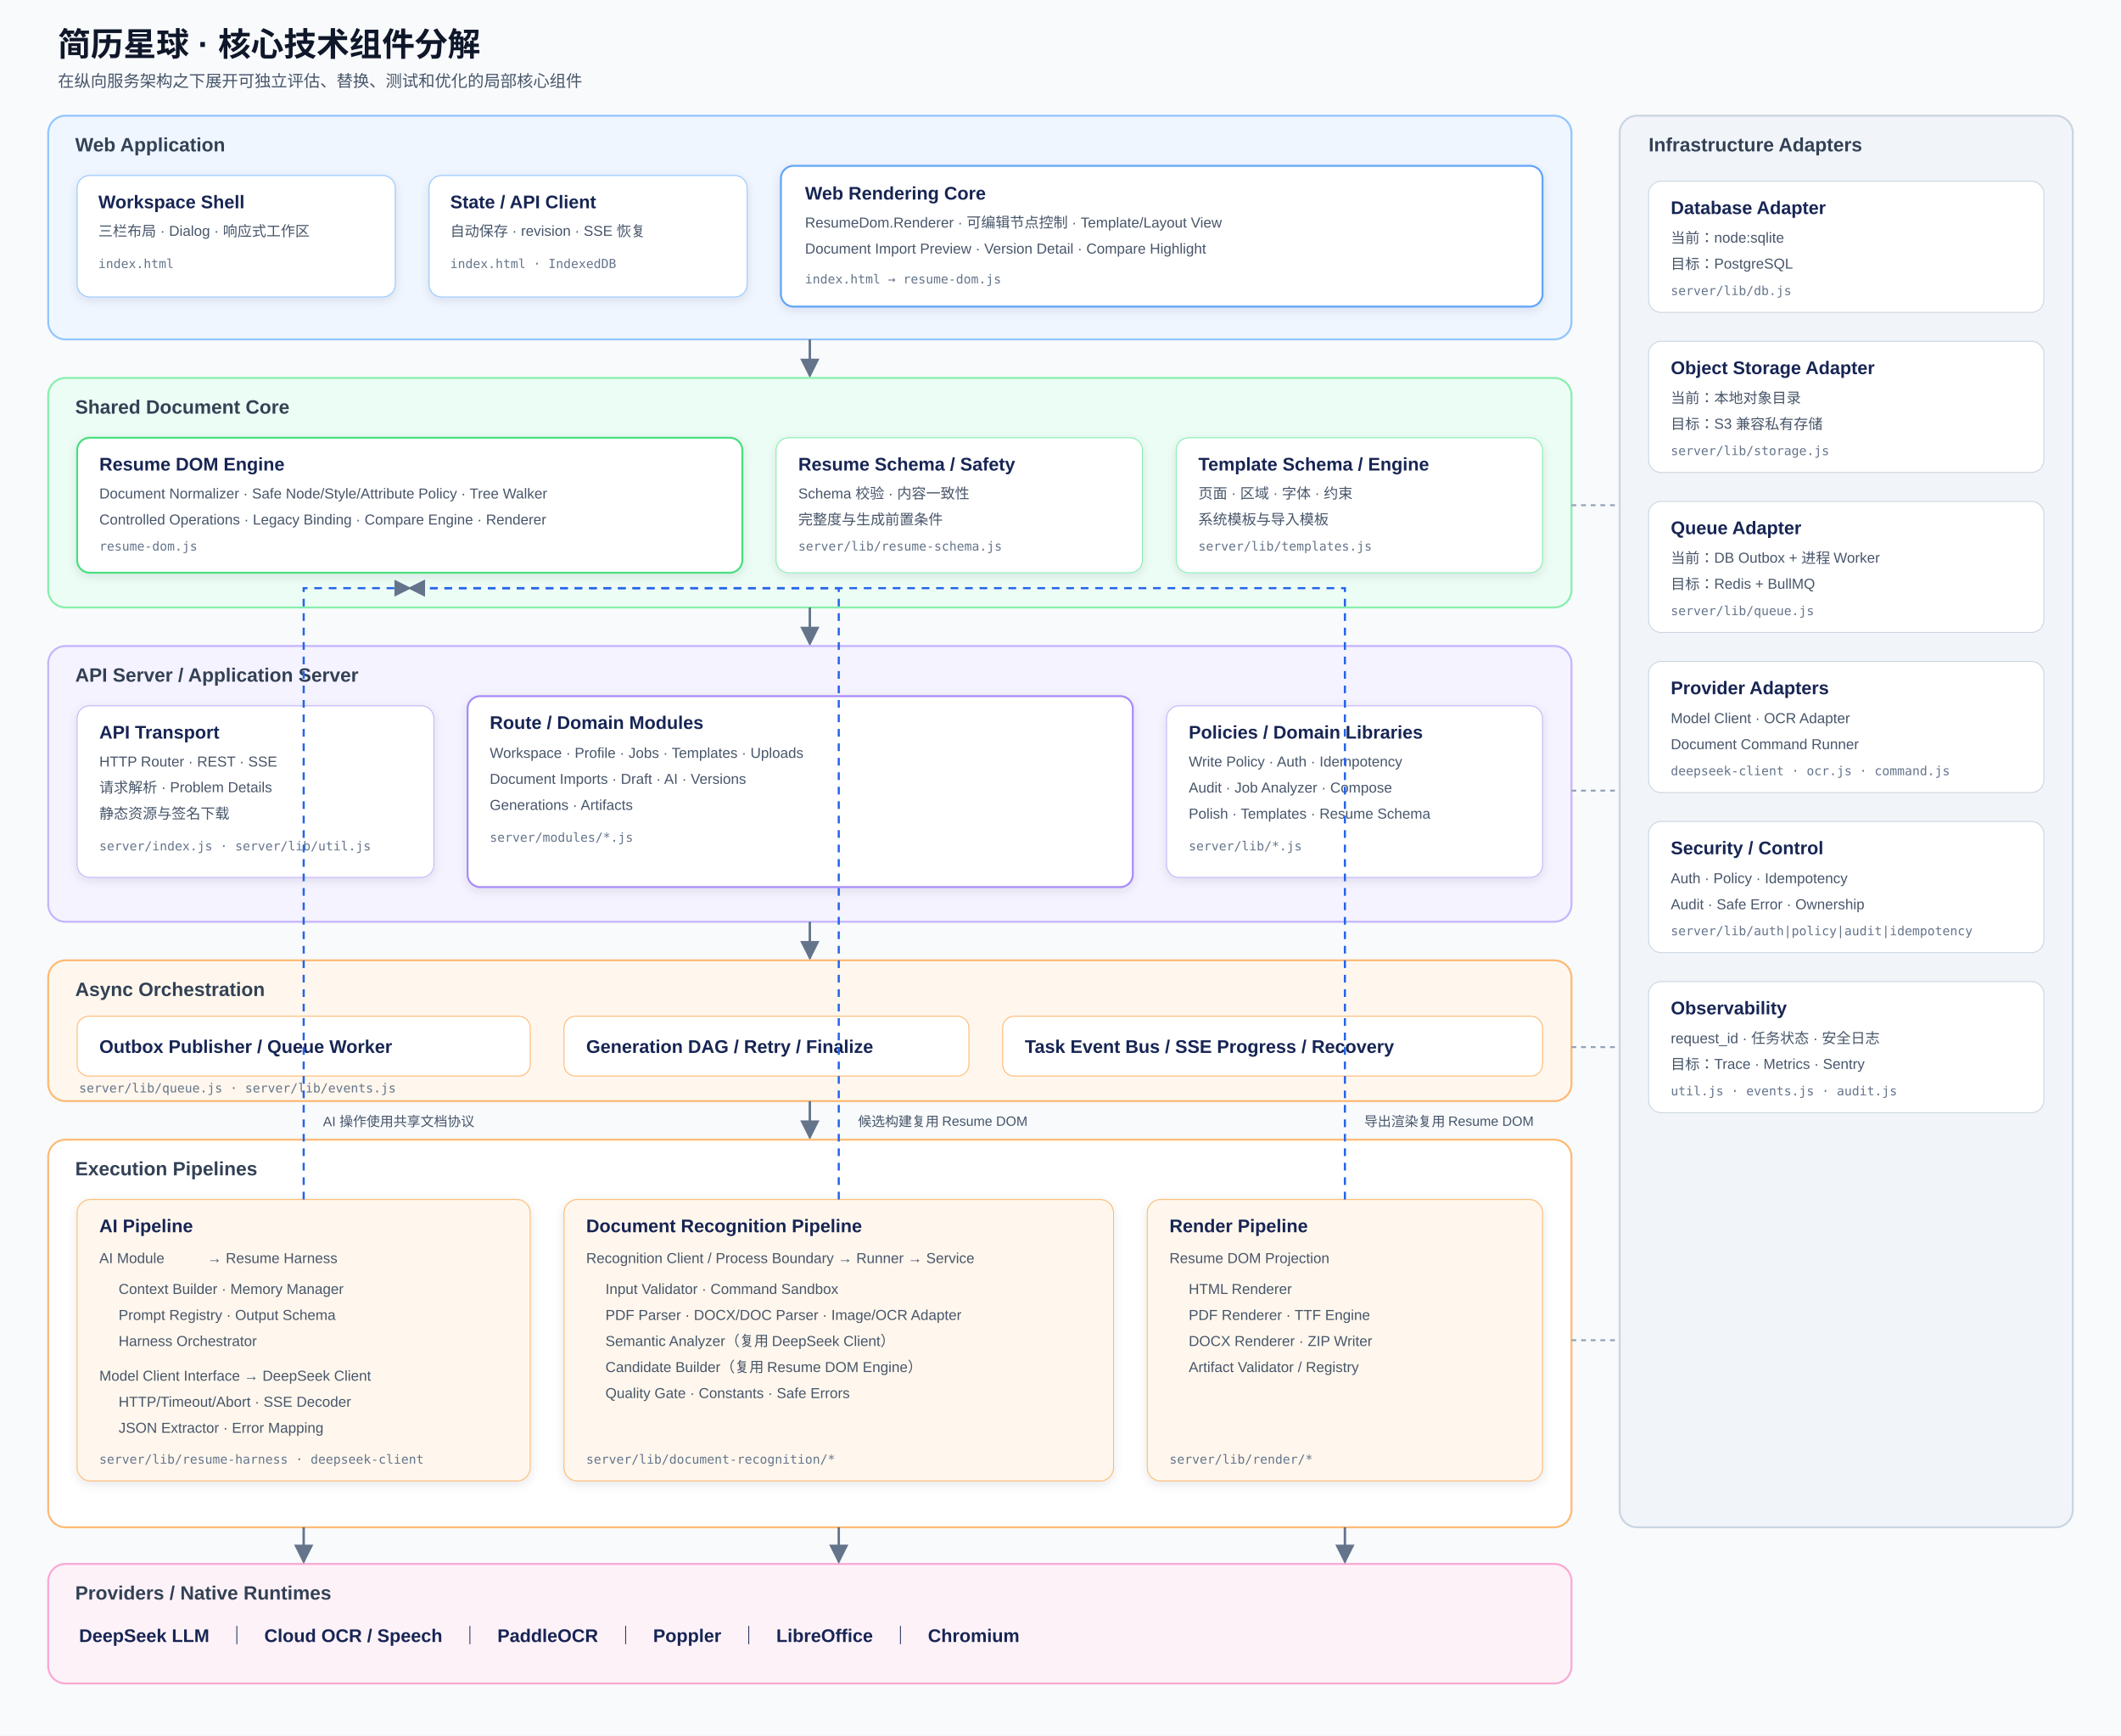
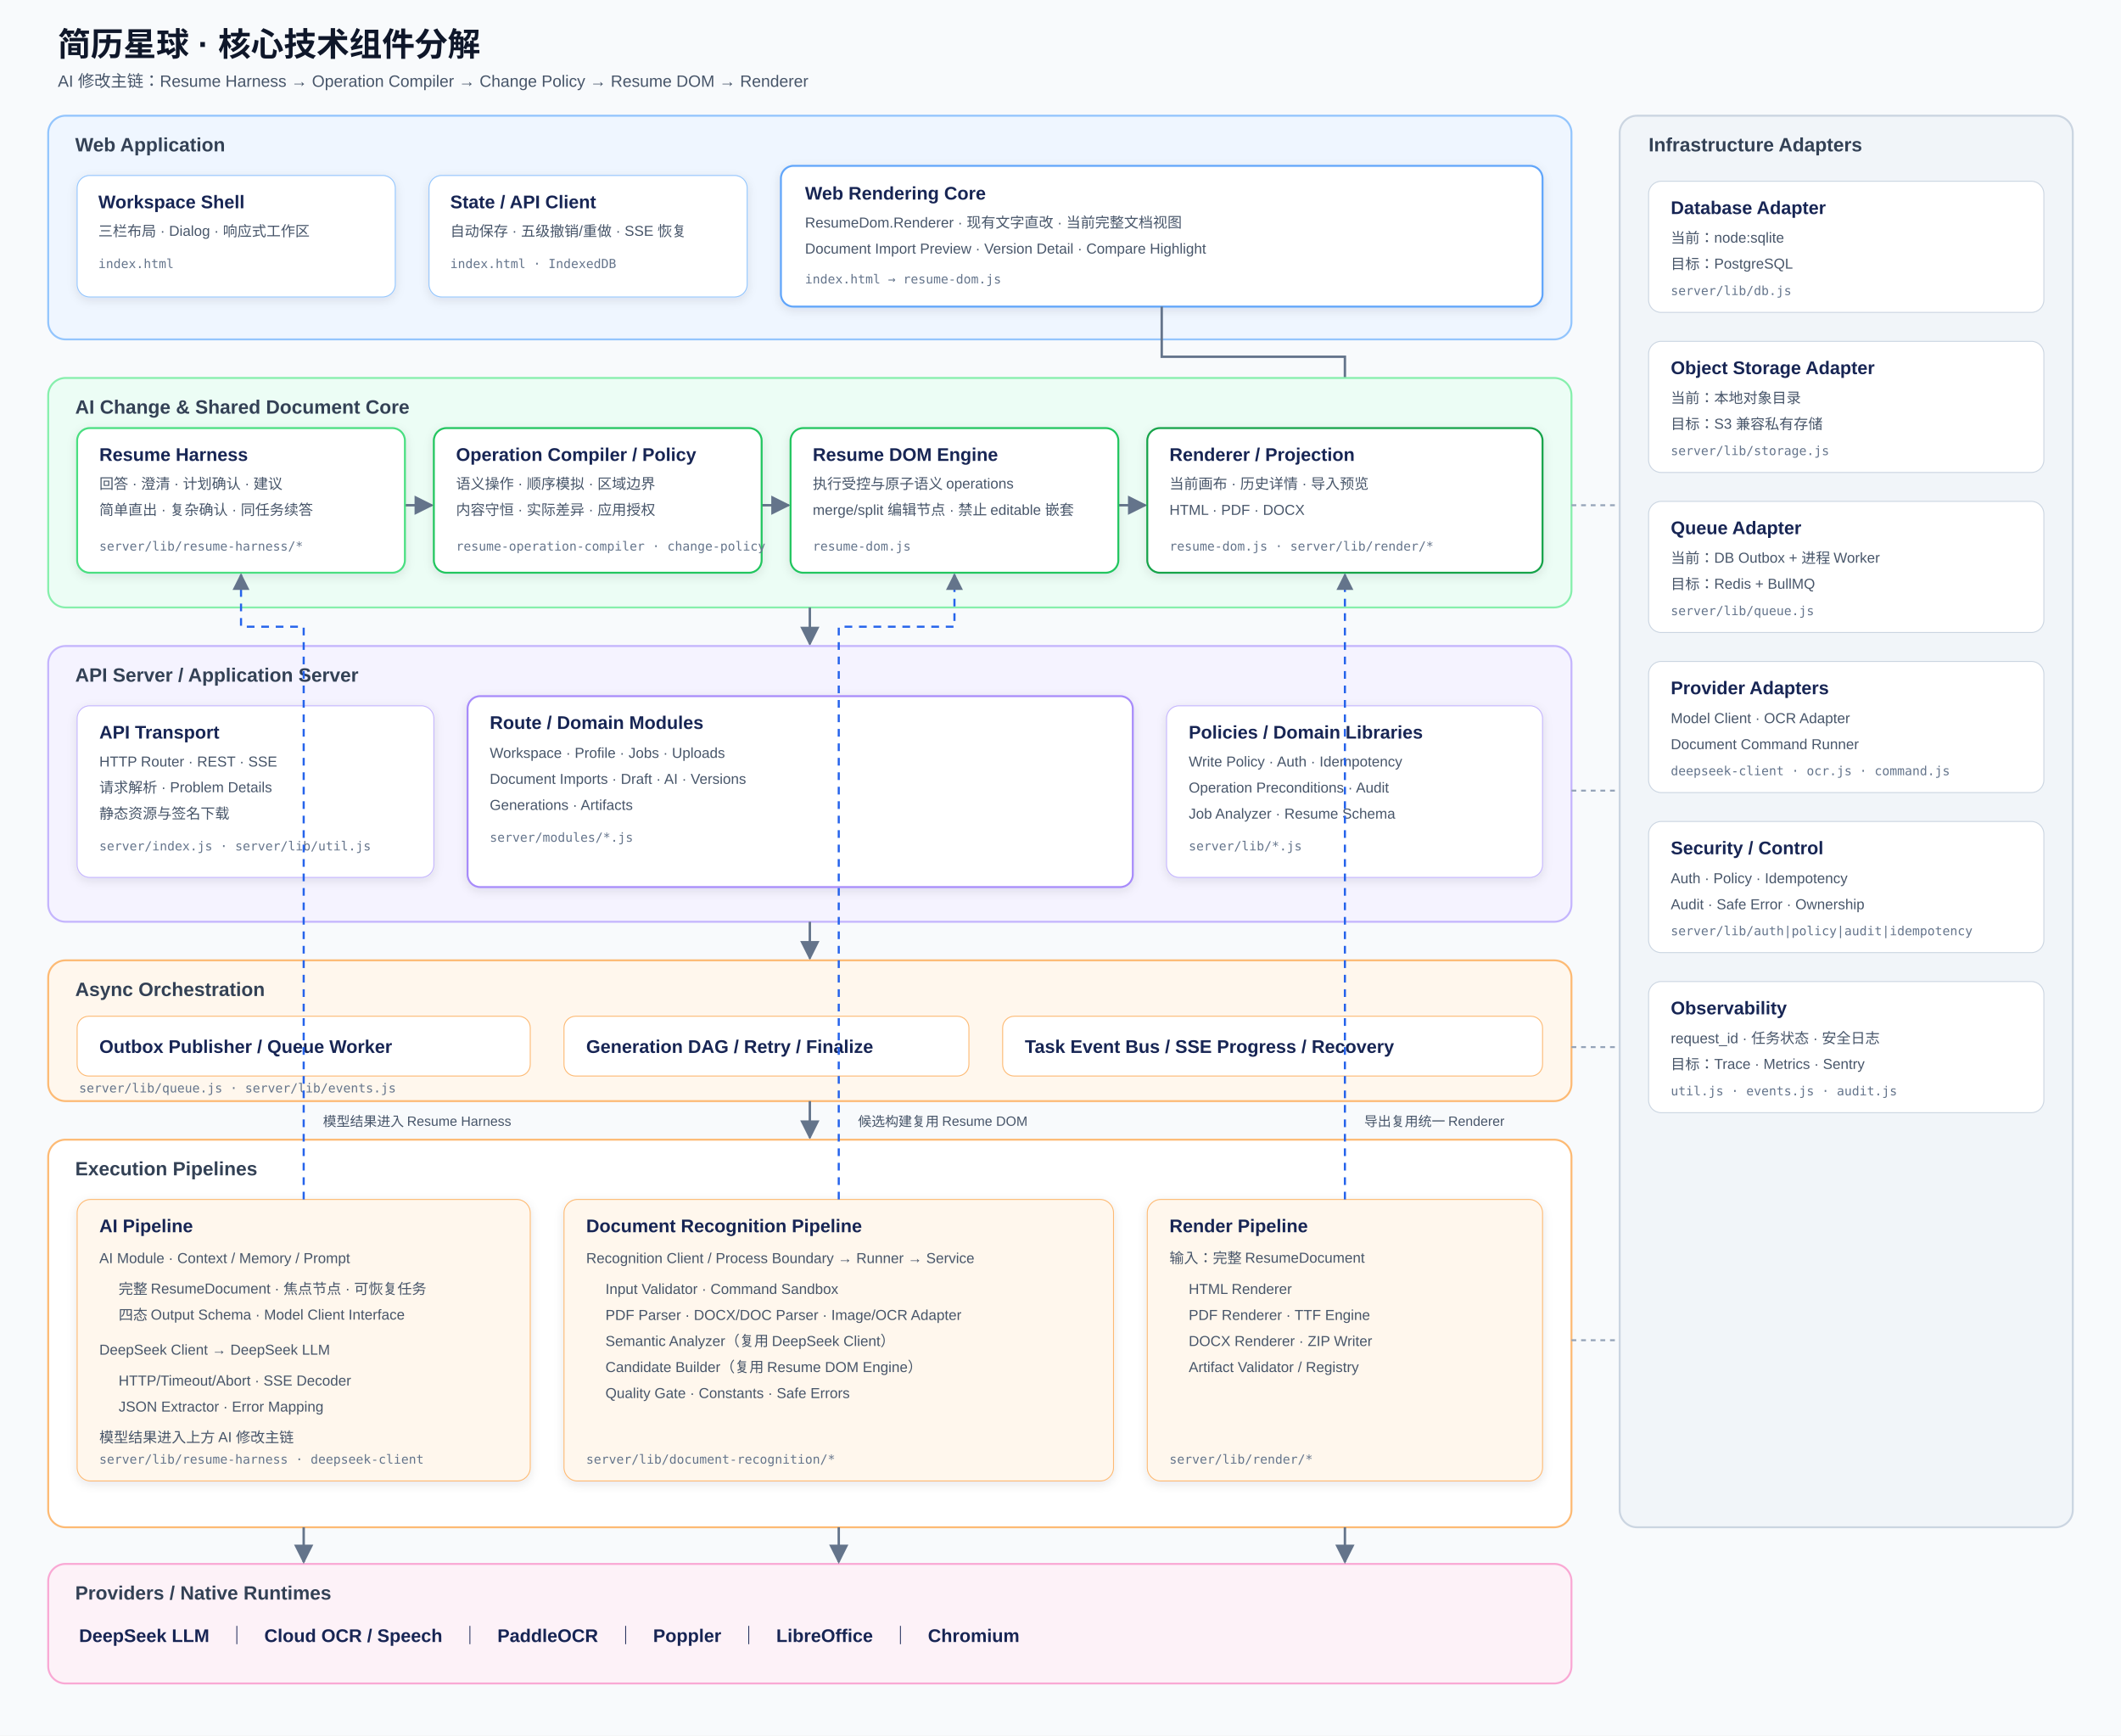
<svg xmlns="http://www.w3.org/2000/svg" width="2200" height="1800" viewBox="0 0 2200 1800" role="img" aria-labelledby="title desc">
  <defs>
    <marker id="arrow" viewBox="0 0 10 10" refX="9" refY="5" markerWidth="8" markerHeight="8" orient="auto-start-reverse">
      <path d="M0 0L10 5L0 10Z" fill="#64748b" />
    </marker>
    <filter id="shadow" x="-10%" y="-10%" width="120%" height="130%">
      <feDropShadow dx="0" dy="3" stdDeviation="5" flood-color="#0f172a" flood-opacity=".1" />
    </filter>
    <style>
      .title{font:700 34px 'Noto Sans SC','Microsoft YaHei',Arial,sans-serif;fill:#0f172a}.subtitle{font:400 17px 'Noto Sans SC','Microsoft YaHei',Arial,sans-serif;fill:#475569}.zone{font:700 20px 'Noto Sans SC','Microsoft YaHei',Arial,sans-serif;fill:#334155}.card-title{font:700 19px 'Noto Sans SC','Microsoft YaHei',Arial,sans-serif;fill:#172554}.body{font:400 15px 'Noto Sans SC','Microsoft YaHei',Arial,sans-serif;fill:#475569}.path{font:400 13px ui-monospace,SFMono-Regular,Consolas,monospace;fill:#64748b}.small{font:400 14px 'Noto Sans SC','Microsoft YaHei',Arial,sans-serif;fill:#475569}.arrow{fill:none;stroke:#64748b;stroke-width:2.5;marker-end:url(#arrow)}.dash{fill:none;stroke:#2563eb;stroke-width:2.2;stroke-dasharray:8 7;marker-end:url(#arrow)}.support{fill:none;stroke:#94a3b8;stroke-width:2;stroke-dasharray:5 5}
    </style>
  </defs>
  <rect width="2200" height="1800" fill="#f8fafc" />
  <text x="60" y="58" class="title">简历星球 · 核心技术组件分解</text>
-   <text x="60" y="90" class="subtitle">在纵向服务架构之下展开可独立评估、替换、测试和优化的局部核心组件</text>
+   <text x="60" y="90" class="subtitle">AI 修改主链：Resume Harness → Operation Compiler → Change Policy → Resume DOM → Renderer</text>
  <rect x="50" y="120" width="1580" height="232" rx="18" fill="#eff6ff" stroke="#93c5fd" stroke-width="2" />
  <text x="78" y="157" class="zone">Web Application</text>
  <rect x="80" y="182" width="330" height="126" rx="13" fill="#fff" stroke="#93c5fd" filter="url(#shadow)" />
  <text x="102" y="216" class="card-title">Workspace Shell</text>
  <text x="102" y="245" class="body">三栏布局 · Dialog · 响应式工作区</text>
  <text x="102" y="278" class="path">index.html</text>
  <rect x="445" y="182" width="330" height="126" rx="13" fill="#fff" stroke="#93c5fd" filter="url(#shadow)" />
  <text x="467" y="216" class="card-title">State / API Client</text>
-   <text x="467" y="245" class="body">自动保存 · revision · SSE 恢复</text>
+   <text x="467" y="245" class="body">自动保存 · 五级撤销/重做 · SSE 恢复</text>
  <text x="467" y="278" class="path">index.html · IndexedDB</text>
  <rect x="810" y="172" width="790" height="146" rx="13" fill="#fff" stroke="#60a5fa" stroke-width="2" filter="url(#shadow)" />
  <text x="835" y="207" class="card-title">Web Rendering Core</text>
-   <text x="835" y="236" class="body">ResumeDom.Renderer · 可编辑节点控制 · Template/Layout View</text>
+   <text x="835" y="236" class="body">ResumeDom.Renderer · 现有文字直改 · 当前完整文档视图</text>
  <text x="835" y="263" class="body">Document Import Preview · Version Detail · Compare Highlight</text>
  <text x="835" y="294" class="path">index.html → resume-dom.js</text>
-   <path d="M840 352V390" class="arrow" />
+   <path d="M1205 318V370H1395V442" class="arrow" />
  <rect x="50" y="392" width="1580" height="238" rx="18" fill="#ecfdf5" stroke="#86efac" stroke-width="2" />
-   <text x="78" y="429" class="zone">Shared Document Core</text>
-   <rect x="80" y="454" width="690" height="140" rx="13" fill="#fff" stroke="#4ade80" stroke-width="2" filter="url(#shadow)" />
-   <text x="103" y="488" class="card-title">Resume DOM Engine</text>
-   <text x="103" y="517" class="body">Document Normalizer · Safe Node/Style/Attribute Policy · Tree Walker</text>
-   <text x="103" y="544" class="body">Controlled Operations · Legacy Binding · Compare Engine · Renderer</text>
-   <text x="103" y="571" class="path">resume-dom.js</text>
-   <rect x="805" y="454" width="380" height="140" rx="13" fill="#fff" stroke="#86efac" filter="url(#shadow)" />
-   <text x="828" y="488" class="card-title">Resume Schema / Safety</text>
-   <text x="828" y="517" class="body">Schema 校验 · 内容一致性</text>
-   <text x="828" y="544" class="body">完整度与生成前置条件</text>
-   <text x="828" y="571" class="path">server/lib/resume-schema.js</text>
-   <rect x="1220" y="454" width="380" height="140" rx="13" fill="#fff" stroke="#86efac" filter="url(#shadow)" />
-   <text x="1243" y="488" class="card-title">Template Schema / Engine</text>
-   <text x="1243" y="517" class="body">页面 · 区域 · 字体 · 约束</text>
-   <text x="1243" y="544" class="body">系统模板与导入模板</text>
-   <text x="1243" y="571" class="path">server/lib/templates.js</text>
+   <text x="78" y="429" class="zone">AI Change &amp; Shared Document Core</text>
+   <path d="M420 524H448" class="arrow" />
+   <path d="M790 524H818" class="arrow" />
+   <path d="M1160 524H1188" class="arrow" />
+   <rect x="80" y="444" width="340" height="150" rx="13" fill="#fff" stroke="#4ade80" stroke-width="2" filter="url(#shadow)" />
+   <text x="103" y="478" class="card-title">Resume Harness</text>
+   <text x="103" y="507" class="body">回答 · 澄清 · 计划确认 · 建议</text>
+   <text x="103" y="534" class="body">简单直出 · 复杂确认 · 同任务续答</text>
+   <text x="103" y="571" class="path">server/lib/resume-harness/*</text>
+   <rect x="450" y="444" width="340" height="150" rx="13" fill="#fff" stroke="#22c55e" stroke-width="2" filter="url(#shadow)" />
+   <text x="473" y="478" class="card-title">Operation Compiler / Policy</text>
+   <text x="473" y="507" class="body">语义操作 · 顺序模拟 · 区域边界</text>
+   <text x="473" y="534" class="body">内容守恒 · 实际差异 · 应用授权</text>
+   <text x="473" y="571" class="path">resume-operation-compiler · change-policy</text>
+   <rect x="820" y="444" width="340" height="150" rx="13" fill="#fff" stroke="#22c55e" stroke-width="2" filter="url(#shadow)" />
+   <text x="843" y="478" class="card-title">Resume DOM Engine</text>
+   <text x="843" y="507" class="body">执行受控与原子语义 operations</text>
+   <text x="843" y="534" class="body">merge/split 编辑节点 · 禁止 editable 嵌套</text>
+   <text x="843" y="571" class="path">resume-dom.js</text>
+   <rect x="1190" y="444" width="410" height="150" rx="13" fill="#fff" stroke="#16a34a" stroke-width="2" filter="url(#shadow)" />
+   <text x="1213" y="478" class="card-title">Renderer / Projection</text>
+   <text x="1213" y="507" class="body">当前画布 · 历史详情 · 导入预览</text>
+   <text x="1213" y="534" class="body">HTML · PDF · DOCX</text>
+   <text x="1213" y="571" class="path">resume-dom.js · server/lib/render/*</text>
  <path d="M840 630V668" class="arrow" />
  <rect x="50" y="670" width="1580" height="286" rx="18" fill="#f5f3ff" stroke="#c4b5fd" stroke-width="2" />
  <text x="78" y="707" class="zone">API Server / Application Server</text>
  <rect x="80" y="732" width="370" height="178" rx="13" fill="#fff" stroke="#c4b5fd" filter="url(#shadow)" />
  <text x="103" y="766" class="card-title">API Transport</text>
  <text x="103" y="795" class="body">HTTP Router · REST · SSE</text>
  <text x="103" y="822" class="body">请求解析 · Problem Details</text>
  <text x="103" y="849" class="body">静态资源与签名下载</text>
  <text x="103" y="882" class="path">server/index.js · server/lib/util.js</text>
  <rect x="485" y="722" width="690" height="198" rx="13" fill="#fff" stroke="#a78bfa" stroke-width="2" filter="url(#shadow)" />
  <text x="508" y="756" class="card-title">Route / Domain Modules</text>
-   <text x="508" y="786" class="body">Workspace · Profile · Jobs · Templates · Uploads</text>
+   <text x="508" y="786" class="body">Workspace · Profile · Jobs · Uploads</text>
  <text x="508" y="813" class="body">Document Imports · Draft · AI · Versions</text>
  <text x="508" y="840" class="body">Generations · Artifacts</text>
  <text x="508" y="873" class="path">server/modules/*.js</text>
  <rect x="1210" y="732" width="390" height="178" rx="13" fill="#fff" stroke="#c4b5fd" filter="url(#shadow)" />
  <text x="1233" y="766" class="card-title">Policies / Domain Libraries</text>
  <text x="1233" y="795" class="body">Write Policy · Auth · Idempotency</text>
-   <text x="1233" y="822" class="body">Audit · Job Analyzer · Compose</text>
-   <text x="1233" y="849" class="body">Polish · Templates · Resume Schema</text>
+   <text x="1233" y="822" class="body">Operation Preconditions · Audit</text>
+   <text x="1233" y="849" class="body">Job Analyzer · Resume Schema</text>
  <text x="1233" y="882" class="path">server/lib/*.js</text>
  <path d="M840 956V994" class="arrow" />
  <rect x="50" y="996" width="1580" height="146" rx="18" fill="#fff7ed" stroke="#fdba74" stroke-width="2" />
  <text x="78" y="1033" class="zone">Async Orchestration</text>
  <rect x="80" y="1054" width="470" height="62" rx="12" fill="#fff" stroke="#fdba74" />
  <text x="103" y="1092" class="card-title">Outbox Publisher / Queue Worker</text>
  <rect x="585" y="1054" width="420" height="62" rx="12" fill="#fff" stroke="#fdba74" />
  <text x="608" y="1092" class="card-title">Generation DAG / Retry / Finalize</text>
  <rect x="1040" y="1054" width="560" height="62" rx="12" fill="#fff" stroke="#fdba74" />
  <text x="1063" y="1092" class="card-title">Task Event Bus / SSE Progress / Recovery</text>
  <text x="82" y="1133" class="path">server/lib/queue.js · server/lib/events.js</text>
  <path d="M840 1142V1180" class="arrow" />
  <rect x="50" y="1182" width="1580" height="402" rx="18" fill="#fff" stroke="#fdba74" stroke-width="2" />
  <text x="78" y="1219" class="zone">Execution Pipelines</text>
  <rect x="80" y="1244" width="470" height="292" rx="14" fill="#fff7ed" stroke="#fdba74" filter="url(#shadow)" />
  <text x="103" y="1278" class="card-title">AI Pipeline</text>
-   <text x="103" y="1310" class="body">AI Module</text>
-   <text x="215" y="1310" class="body">→ Resume Harness</text>
-   <text x="123" y="1342" class="body">Context Builder · Memory Manager</text>
-   <text x="123" y="1369" class="body">Prompt Registry · Output Schema</text>
-   <text x="123" y="1396" class="body">Harness Orchestrator</text>
-   <text x="103" y="1432" class="body">Model Client Interface → DeepSeek Client</text>
-   <text x="123" y="1459" class="body">HTTP/Timeout/Abort · SSE Decoder</text>
-   <text x="123" y="1486" class="body">JSON Extractor · Error Mapping</text>
+   <text x="103" y="1310" class="body">AI Module · Context / Memory / Prompt</text>
+   <text x="123" y="1342" class="body">完整 ResumeDocument · 焦点节点 · 可恢复任务</text>
+   <text x="123" y="1369" class="body">四态 Output Schema · Model Client Interface</text>
+   <text x="103" y="1405" class="body">DeepSeek Client → DeepSeek LLM</text>
+   <text x="123" y="1437" class="body">HTTP/Timeout/Abort · SSE Decoder</text>
+   <text x="123" y="1464" class="body">JSON Extractor · Error Mapping</text>
+   <text x="103" y="1496" class="body">模型结果进入上方 AI 修改主链</text>
  <text x="103" y="1518" class="path">server/lib/resume-harness · deepseek-client</text>
  <rect x="585" y="1244" width="570" height="292" rx="14" fill="#fff7ed" stroke="#fdba74" filter="url(#shadow)" />
  <text x="608" y="1278" class="card-title">Document Recognition Pipeline</text>
  <text x="608" y="1310" class="body">Recognition Client / Process Boundary → Runner → Service</text>
  <text x="628" y="1342" class="body">Input Validator · Command Sandbox</text>
  <text x="628" y="1369" class="body">PDF Parser · DOCX/DOC Parser · Image/OCR Adapter</text>
  <text x="628" y="1396" class="body">Semantic Analyzer（复用 DeepSeek Client）</text>
  <text x="628" y="1423" class="body">Candidate Builder（复用 Resume DOM Engine）</text>
  <text x="628" y="1450" class="body">Quality Gate · Constants · Safe Errors</text>
  <text x="608" y="1518" class="path">server/lib/document-recognition/*</text>
  <rect x="1190" y="1244" width="410" height="292" rx="14" fill="#fff7ed" stroke="#fdba74" filter="url(#shadow)" />
  <text x="1213" y="1278" class="card-title">Render Pipeline</text>
-   <text x="1213" y="1310" class="body">Resume DOM Projection</text>
+   <text x="1213" y="1310" class="body">输入：完整 ResumeDocument</text>
  <text x="1233" y="1342" class="body">HTML Renderer</text>
  <text x="1233" y="1369" class="body">PDF Renderer · TTF Engine</text>
  <text x="1233" y="1396" class="body">DOCX Renderer · ZIP Writer</text>
  <text x="1233" y="1423" class="body">Artifact Validator / Registry</text>
  <text x="1213" y="1518" class="path">server/lib/render/*</text>
  <rect x="50" y="1622" width="1580" height="124" rx="18" fill="#fdf2f8" stroke="#f9a8d4" stroke-width="2" />
  <text x="78" y="1659" class="zone">Providers / Native Runtimes</text>
  <text x="82" y="1703" class="card-title">DeepSeek LLM　｜　Cloud OCR / Speech　｜　PaddleOCR　｜　Poppler　｜　LibreOffice　｜　Chromium</text>
  <rect x="1680" y="120" width="470" height="1464" rx="18" fill="#f1f5f9" stroke="#cbd5e1" stroke-width="2" />
  <text x="1710" y="157" class="zone">Infrastructure Adapters</text>
  <rect x="1710" y="188" width="410" height="136" rx="13" fill="#fff" stroke="#cbd5e1" />
  <text x="1733" y="222" class="card-title">Database Adapter</text>
  <text x="1733" y="252" class="body">当前：node:sqlite</text>
  <text x="1733" y="279" class="body">目标：PostgreSQL</text>
  <text x="1733" y="306" class="path">server/lib/db.js</text>
  <rect x="1710" y="354" width="410" height="136" rx="13" fill="#fff" stroke="#cbd5e1" />
  <text x="1733" y="388" class="card-title">Object Storage Adapter</text>
  <text x="1733" y="418" class="body">当前：本地对象目录</text>
  <text x="1733" y="445" class="body">目标：S3 兼容私有存储</text>
  <text x="1733" y="472" class="path">server/lib/storage.js</text>
  <rect x="1710" y="520" width="410" height="136" rx="13" fill="#fff" stroke="#cbd5e1" />
  <text x="1733" y="554" class="card-title">Queue Adapter</text>
  <text x="1733" y="584" class="body">当前：DB Outbox + 进程 Worker</text>
  <text x="1733" y="611" class="body">目标：Redis + BullMQ</text>
  <text x="1733" y="638" class="path">server/lib/queue.js</text>
  <rect x="1710" y="686" width="410" height="136" rx="13" fill="#fff" stroke="#cbd5e1" />
  <text x="1733" y="720" class="card-title">Provider Adapters</text>
  <text x="1733" y="750" class="body">Model Client · OCR Adapter</text>
  <text x="1733" y="777" class="body">Document Command Runner</text>
  <text x="1733" y="804" class="path">deepseek-client · ocr.js · command.js</text>
  <rect x="1710" y="852" width="410" height="136" rx="13" fill="#fff" stroke="#cbd5e1" />
  <text x="1733" y="886" class="card-title">Security / Control</text>
  <text x="1733" y="916" class="body">Auth · Policy · Idempotency</text>
  <text x="1733" y="943" class="body">Audit · Safe Error · Ownership</text>
  <text x="1733" y="970" class="path">server/lib/auth|policy|audit|idempotency</text>
  <rect x="1710" y="1018" width="410" height="136" rx="13" fill="#fff" stroke="#cbd5e1" />
  <text x="1733" y="1052" class="card-title">Observability</text>
  <text x="1733" y="1082" class="body">request_id · 任务状态 · 安全日志</text>
  <text x="1733" y="1109" class="body">目标：Trace · Metrics · Sentry</text>
  <text x="1733" y="1136" class="path">util.js · events.js · audit.js</text>
  <path d="M1630 524H1678" class="support" />
  <path d="M1630 820H1678" class="support" />
  <path d="M1630 1086H1678" class="support" />
  <path d="M1630 1390H1678" class="support" />
  <path d="M315 1584V1620" class="arrow" />
  <path d="M870 1584V1620" class="arrow" />
  <path d="M1395 1584V1620" class="arrow" />
-   <path d="M315 1244V610H425" class="dash" />
-   <text x="335" y="1168" class="small">AI 操作使用共享文档协议</text>
-   <path d="M870 1244V610H425" class="dash" />
+   <path d="M315 1244V650H250V596" class="dash" />
+   <text x="335" y="1168" class="small">模型结果进入 Resume Harness</text>
+   <path d="M870 1244V650H990V596" class="dash" />
  <text x="890" y="1168" class="small">候选构建复用 Resume DOM</text>
-   <path d="M1395 1244V610H425" class="dash" />
-   <text x="1415" y="1168" class="small">导出渲染复用 Resume DOM</text>
+   <path d="M1395 1244V596" class="dash" />
+   <text x="1415" y="1168" class="small">导出复用统一 Renderer</text>
</svg>
